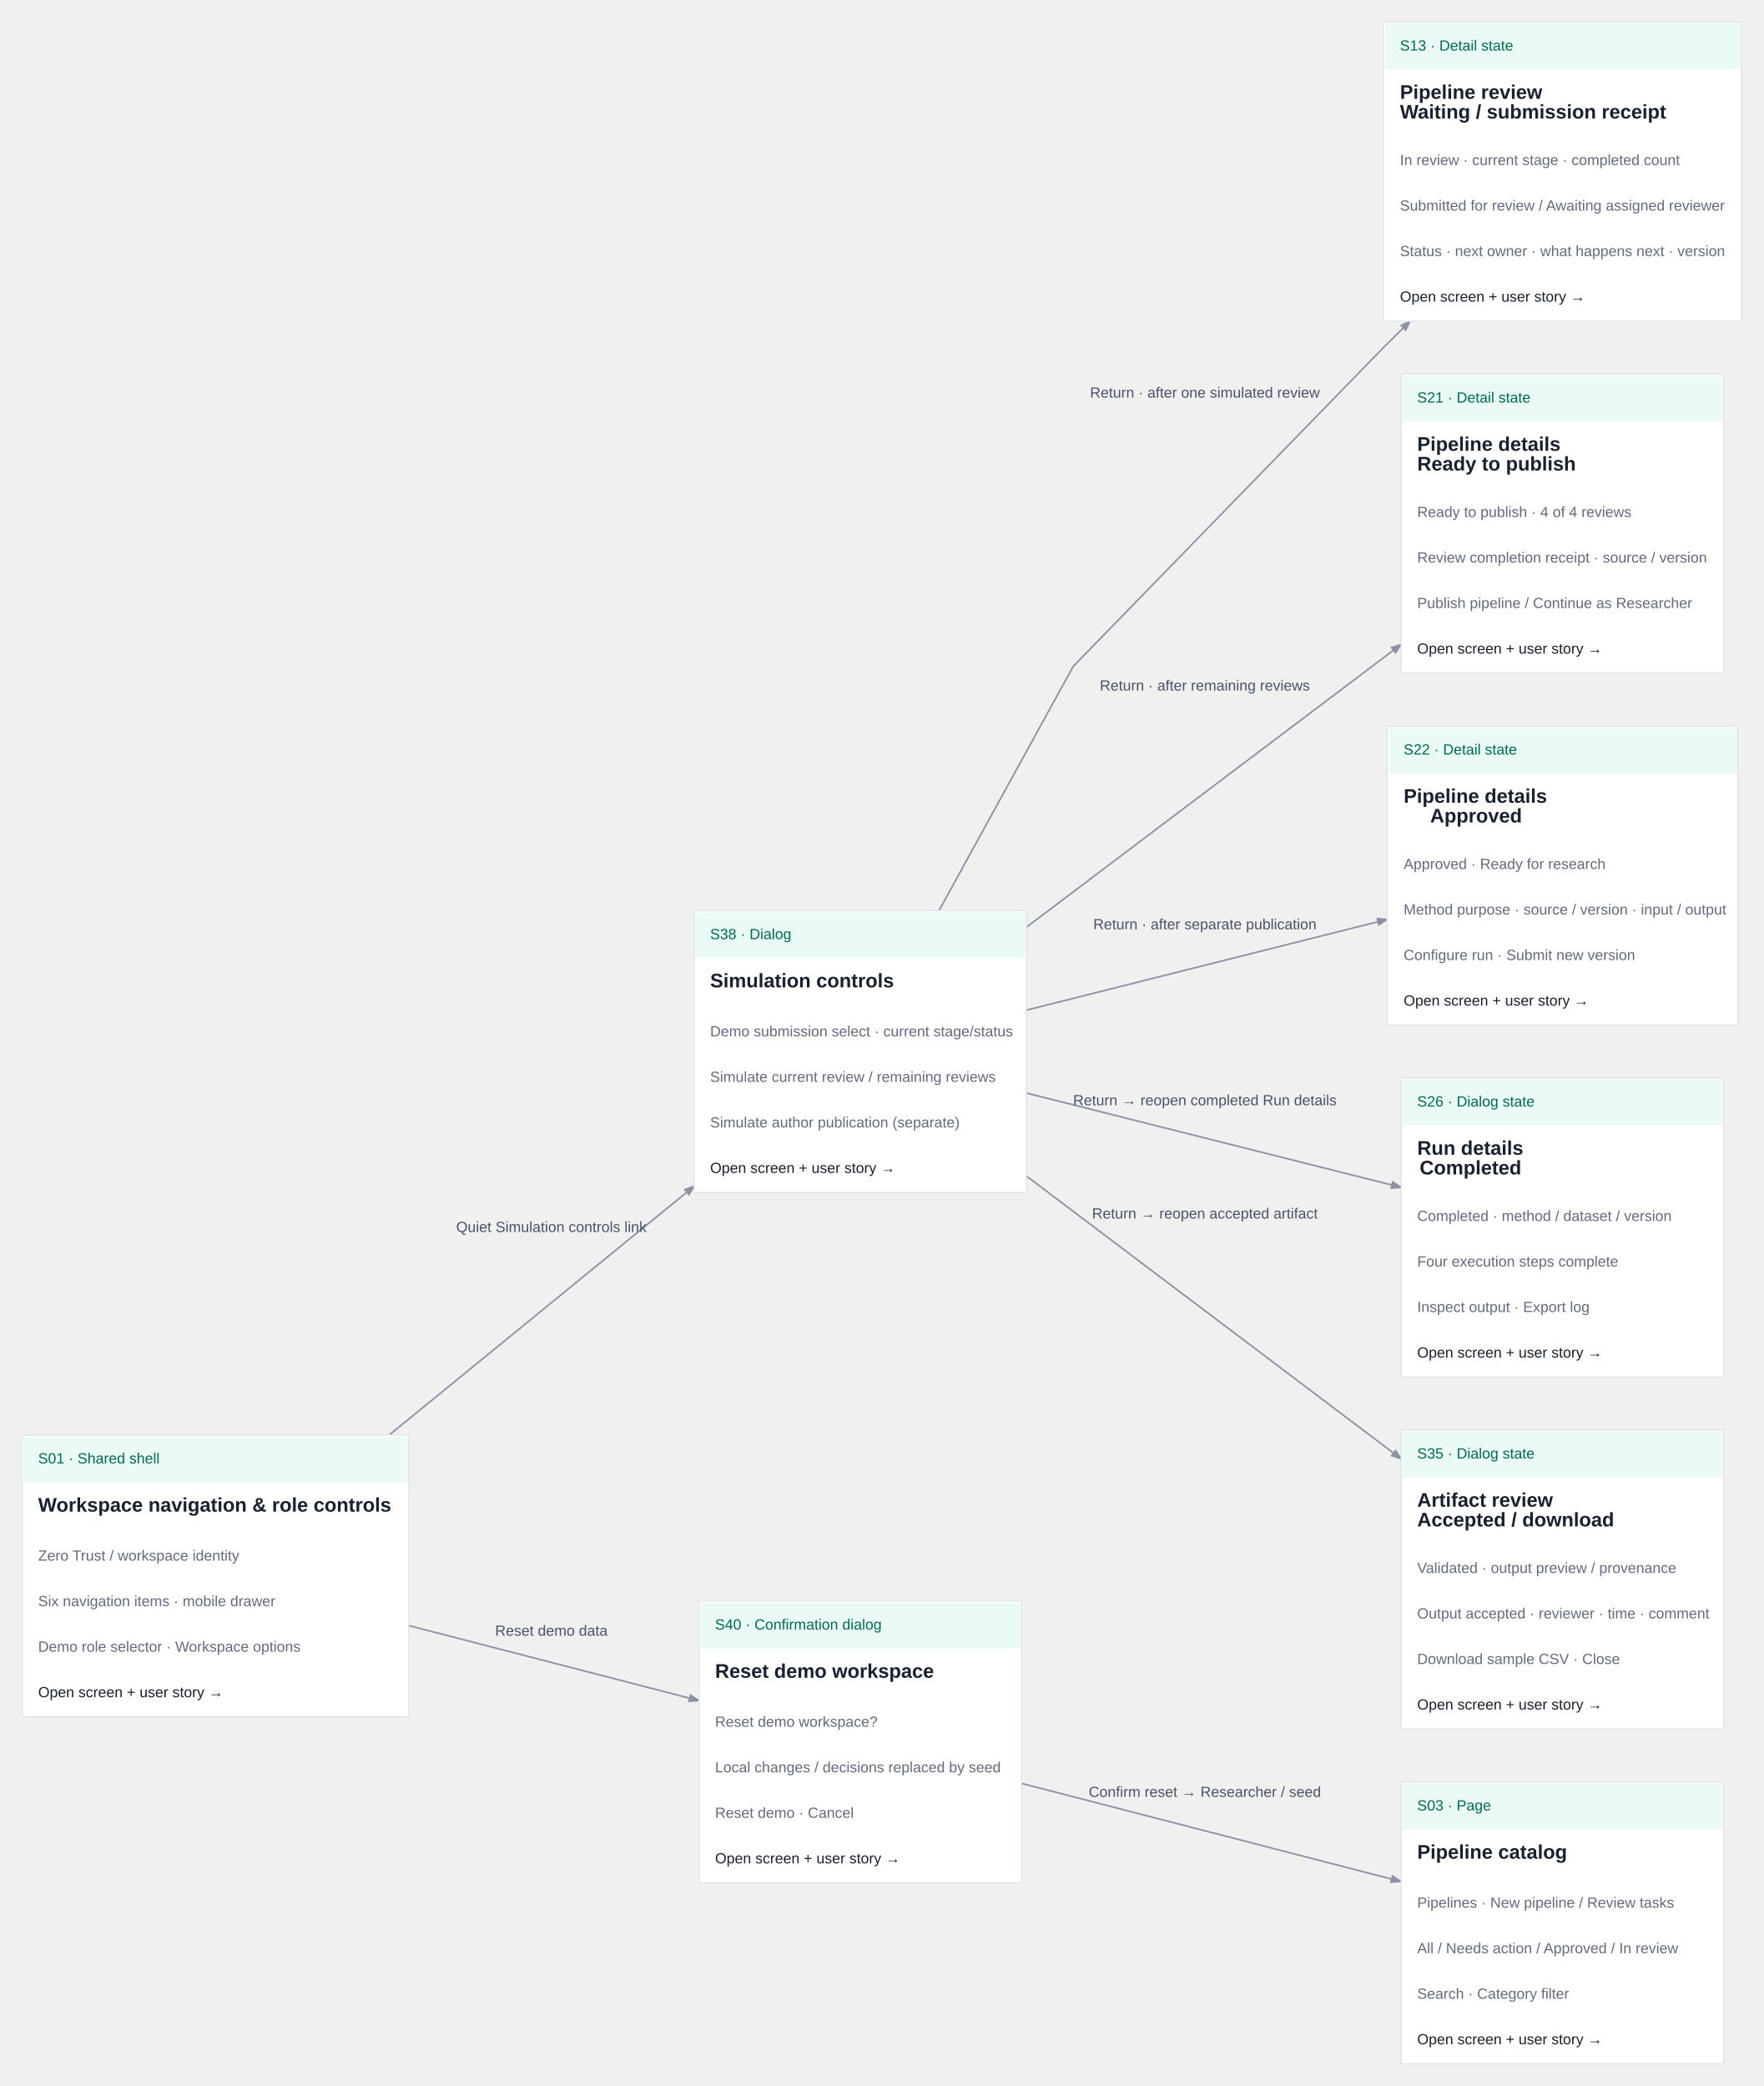
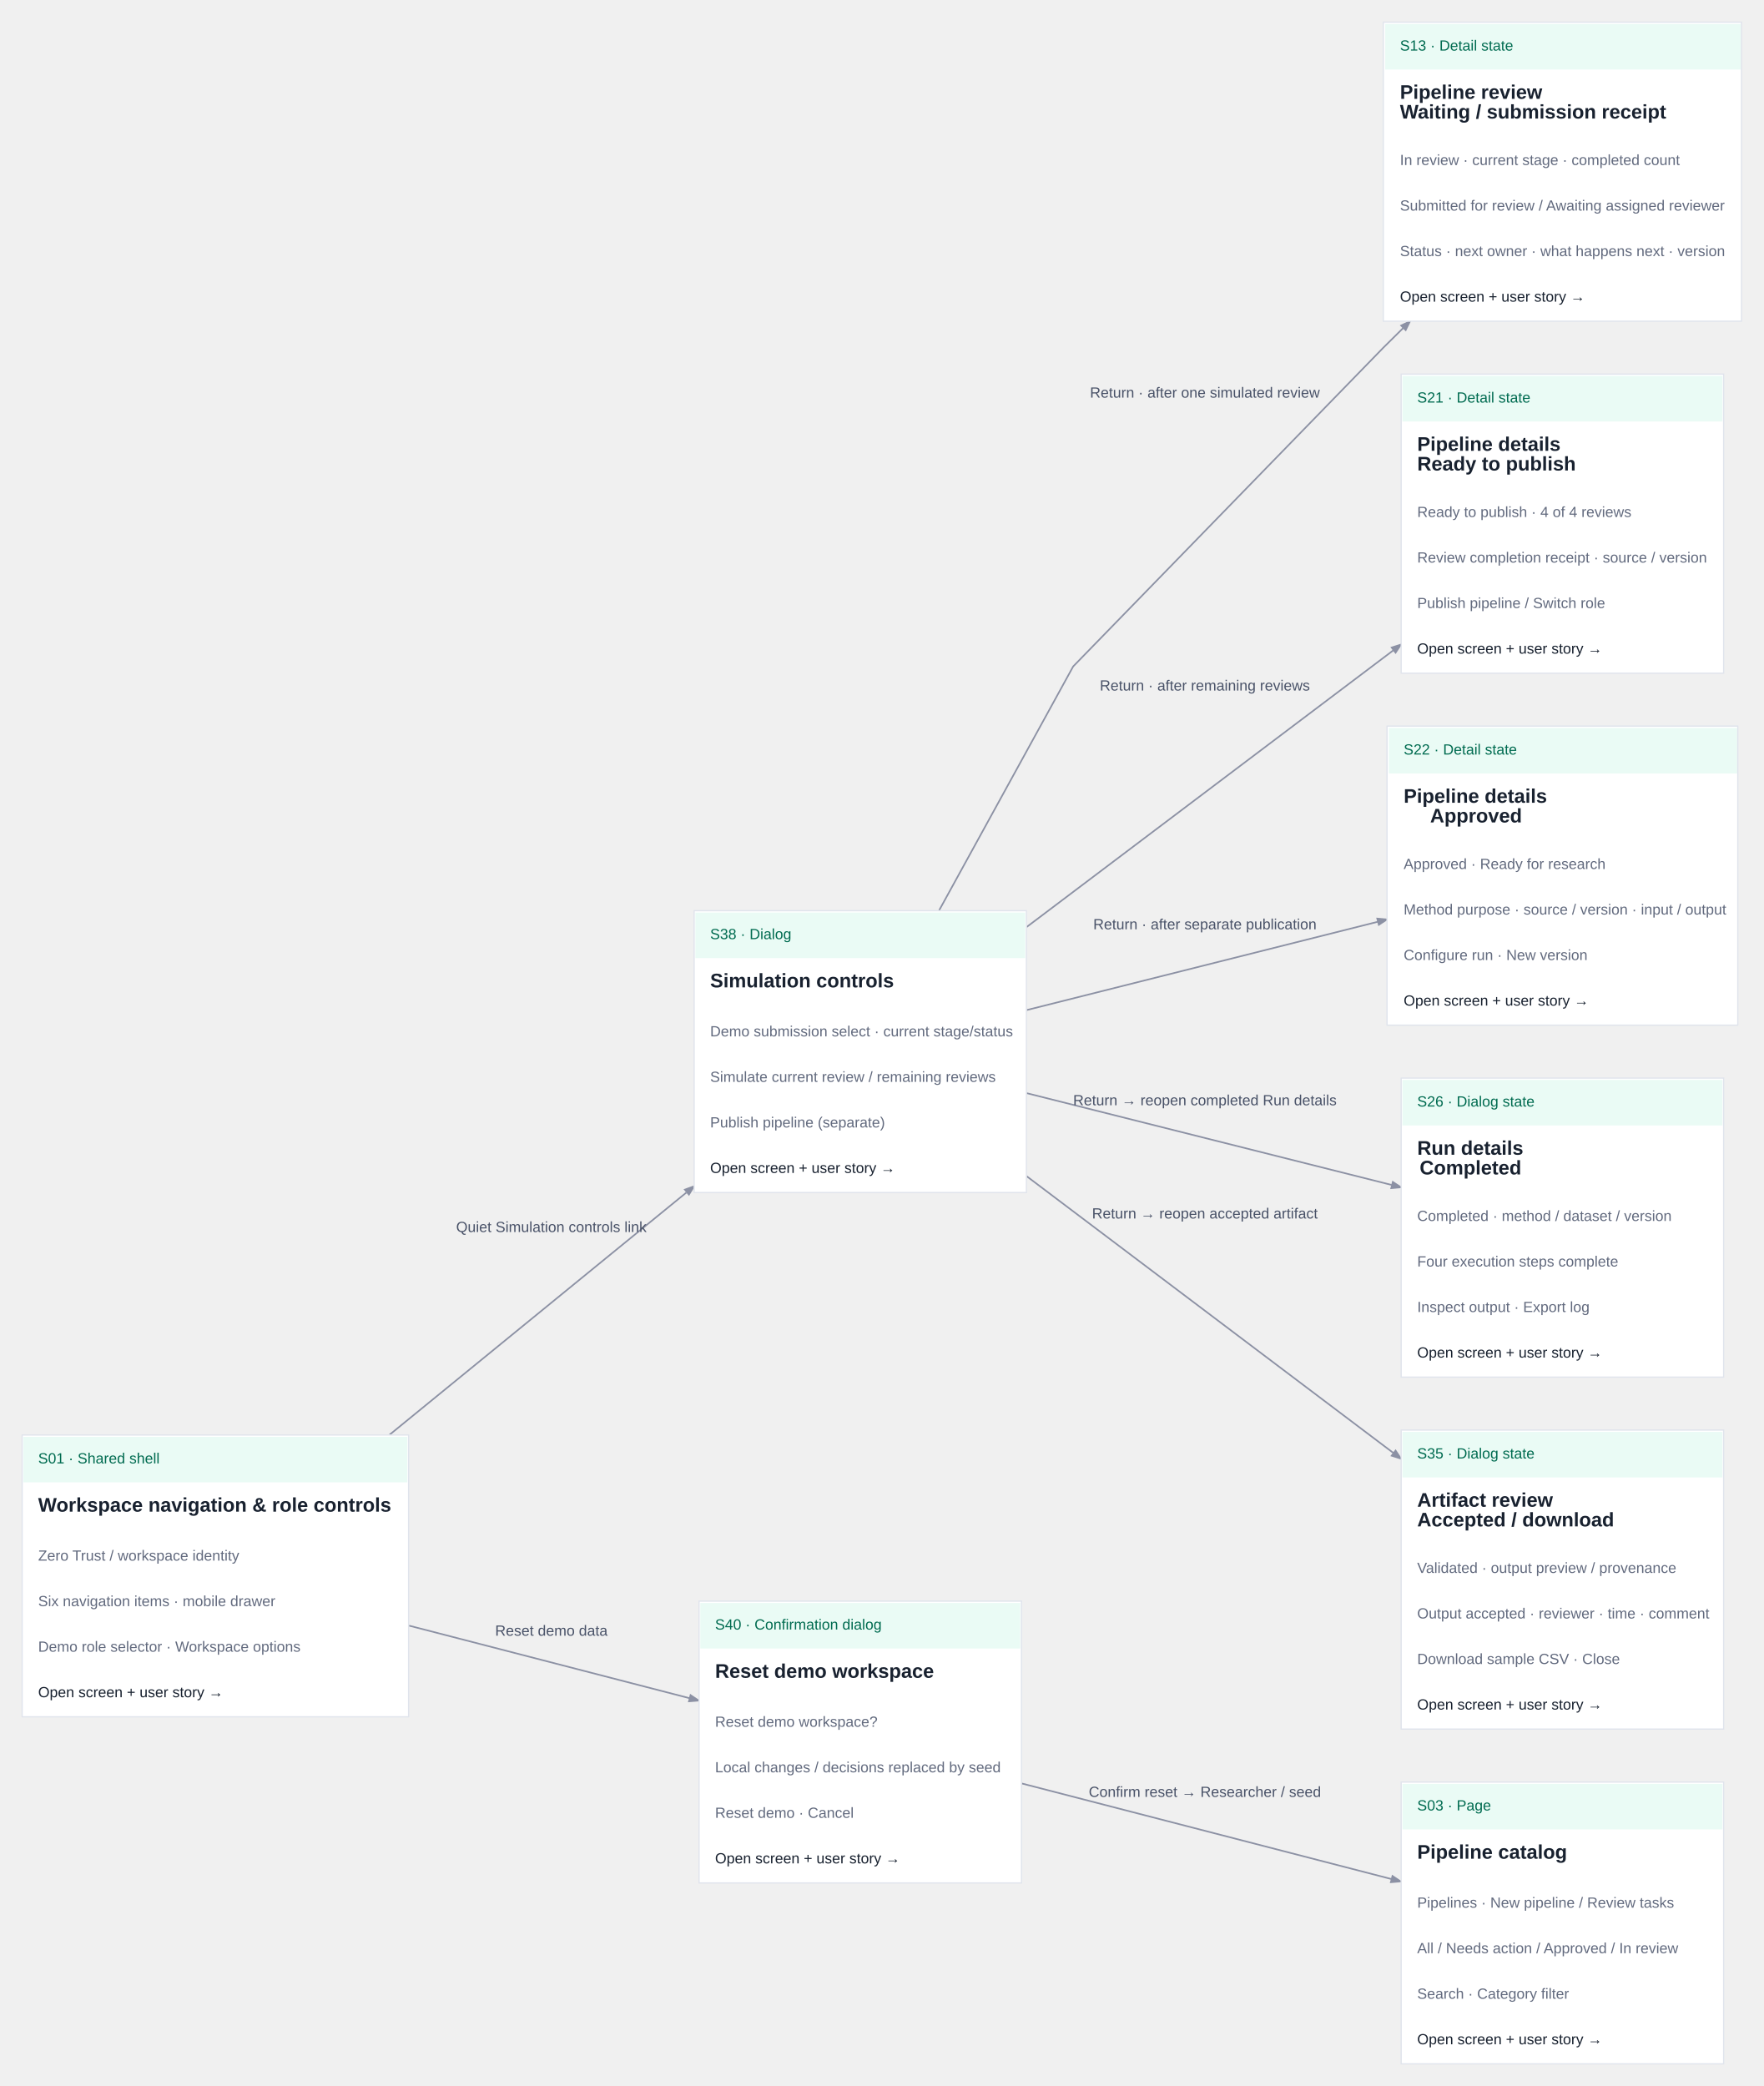
<svg xmlns="http://www.w3.org/2000/svg" xmlns:xlink="http://www.w3.org/1999/xlink" width="1433pt" height="1695pt" viewBox="0.00 0.00 1433.00 1695.00">
  <g id="graph0" class="graph" transform="scale(1 1) rotate(0) translate(18 1677)">
    <g id="edge1" class="edge">
      <g id="a_edge1">
        <a xlink:title="Quiet Simulation controls link">
          <path fill="none" stroke="#8c91a4" stroke-width="1.3" d="M298.57,-511.22C373.32,-572.22 464.95,-647 539.67,-707.97" />
          <polygon fill="#8c91a4" stroke="#8c91a4" stroke-width="1.3" points="538.46,-710.38 545.93,-713.08 541.78,-706.31 538.46,-710.38" />
        </a>
      </g>
      <text text-anchor="middle" x="430" y="-675.9" font-family="Arial" font-size="12.00" fill="#495268">Quiet Simulation controls link</text>
    </g>
    <g id="edge7" class="edge">
      <g id="a_edge7">
        <a xlink:title="Reset demo data">
          <path fill="none" stroke="#8c91a4" stroke-width="1.3" d="M314.26,-356.09C386.72,-337.35 472.08,-315.27 542.1,-297.16" />
          <polygon fill="#8c91a4" stroke="#8c91a4" stroke-width="1.3" points="543.09,-299.62 549.69,-295.2 541.78,-294.54 543.09,-299.62" />
        </a>
      </g>
      <text text-anchor="middle" x="430" y="-347.9" font-family="Arial" font-size="12.00" fill="#495268">Reset demo data</text>
    </g>
    <g id="edge2" class="edge">
      <g id="a_edge2">
        <a xlink:title="Return · after one simulated review">
          <path fill="none" stroke="#8c91a4" stroke-width="1.3" d="M745.07,-937.27C794.16,-1026.6 854,-1135.5 854,-1135.5 854,-1135.5 1106,-1394.5 1106,-1394.5 1106,-1394.5 1112.25,-1400.68 1122.14,-1410.47" />
          <polygon fill="#8c91a4" stroke="#8c91a4" stroke-width="1.3" points="1120.46,-1412.5 1127.63,-1415.91 1124.15,-1408.77 1120.46,-1412.5" />
        </a>
      </g>
      <text text-anchor="middle" x="961" y="-1353.9" font-family="Arial" font-size="12.00" fill="#495268">Return · after one simulated review</text>
    </g>
    <g id="edge3" class="edge">
      <g id="a_edge3">
        <a xlink:title="Return · after remaining reviews">
          <path fill="none" stroke="#8c91a4" stroke-width="1.3" d="M816.01,-923.62C905.86,-991.43 1023.81,-1080.44 1114.15,-1148.61" />
          <polygon fill="#8c91a4" stroke="#8c91a4" stroke-width="1.3" points="1112.76,-1150.85 1120.33,-1153.27 1115.93,-1146.66 1112.76,-1150.85" />
        </a>
      </g>
      <text text-anchor="middle" x="961" y="-1115.9" font-family="Arial" font-size="12.00" fill="#495268">Return · after remaining reviews</text>
    </g>
    <g id="edge4" class="edge">
      <g id="a_edge4">
        <a xlink:title="Return · after separate publication">
          <path fill="none" stroke="#8c91a4" stroke-width="1.3" d="M816.01,-856.21C901.74,-877.77 1013.05,-905.77 1101.55,-928.03" />
          <polygon fill="#8c91a4" stroke="#8c91a4" stroke-width="1.3" points="1101.05,-930.61 1108.96,-929.9 1102.33,-925.52 1101.05,-930.61" />
        </a>
      </g>
      <text text-anchor="middle" x="961" y="-921.9" font-family="Arial" font-size="12.00" fill="#495268">Return · after separate publication</text>
    </g>
    <g id="edge5" class="edge">
      <g id="a_edge5">
        <a xlink:title="Return → reopen completed Run details">
          <path fill="none" stroke="#8c91a4" stroke-width="1.3" d="M816.01,-788.79C905.41,-766.3 1022.64,-736.82 1112.79,-714.14" />
          <polygon fill="#8c91a4" stroke="#8c91a4" stroke-width="1.3" points="1113.7,-716.62 1120.33,-712.24 1112.42,-711.53 1113.7,-716.62" />
        </a>
      </g>
      <text text-anchor="middle" x="961" y="-778.9" font-family="Arial" font-size="12.00" fill="#495268">Return → reopen completed Run details</text>
    </g>
    <g id="edge6" class="edge">
      <g id="a_edge6">
        <a xlink:title="Return → reopen accepted artifact">
          <path fill="none" stroke="#8c91a4" stroke-width="1.3" d="M816.01,-721.38C905.86,-653.57 1023.81,-564.56 1114.15,-496.39" />
          <polygon fill="#8c91a4" stroke="#8c91a4" stroke-width="1.3" points="1115.93,-498.34 1120.33,-491.73 1112.76,-494.15 1115.93,-498.34" />
        </a>
      </g>
      <text text-anchor="middle" x="961" y="-686.9" font-family="Arial" font-size="12.00" fill="#495268">Return → reopen accepted artifact</text>
    </g>
    <g id="edge8" class="edge">
      <g id="a_edge8">
        <a xlink:title="Confirm reset → Researcher / seed">
          <path fill="none" stroke="#8c91a4" stroke-width="1.3" d="M812.07,-227.87C901.9,-204.64 1021.19,-173.79 1112.66,-150.14" />
          <polygon fill="#8c91a4" stroke="#8c91a4" stroke-width="1.3" points="1113.43,-152.66 1120.03,-148.24 1112.11,-147.57 1113.43,-152.66" />
        </a>
      </g>
      <text text-anchor="middle" x="961" y="-216.9" font-family="Arial" font-size="12.00" fill="#495268">Confirm reset → Researcher / seed</text>
    </g>
    <g id="node-S01" class="node">
      <g id="a_node-S01">
        <a xlink:href="#screen=S01&amp;journey=F11" xlink:title="Workspace navigation &amp; role controls">
          <polygon fill="white" stroke="transparent" points="0,-282 0,-511 314,-511 314,-282 0,-282" />
          <polygon fill="#eafbf5" stroke="transparent" points="1,-472.5 1,-509.5 313,-509.5 313,-472.5 1,-472.5" />
          <text text-anchor="start" x="13" y="-487.9" font-family="Arial" font-size="12.00" fill="#006b50">S01 · Shared shell</text>
          <text text-anchor="start" x="13" y="-448.7" font-family="Arial" font-weight="bold" font-size="16.00" fill="#18212f">Workspace navigation &amp; role controls</text>
          <text text-anchor="start" x="13" y="-408.9" font-family="Arial" font-size="12.00" fill="#626a7e">Zero Trust / workspace identity</text>
          <text text-anchor="start" x="13" y="-371.9" font-family="Arial" font-size="12.00" fill="#626a7e">Six navigation items · mobile drawer</text>
          <text text-anchor="start" x="13" y="-334.9" font-family="Arial" font-size="12.00" fill="#626a7e">Demo role selector · Workspace options</text>
          <text text-anchor="start" x="13" y="-297.9" font-family="Arial" font-size="12.00" fill="#18212f">Open screen + user story →</text>
          <polygon fill="none" stroke="#e0e4ec" points="0,-282 0,-511 314,-511 314,-282 0,-282" />
        </a>
      </g>
    </g>
    <g id="node-S38" class="node">
      <g id="a_node-S38">
        <a xlink:href="#screen=S38&amp;journey=F11" xlink:title="Simulation controls">
          <polygon fill="white" stroke="transparent" points="546,-708 546,-937 816,-937 816,-708 546,-708" />
          <polygon fill="#eafbf5" stroke="transparent" points="547,-898.5 547,-935.5 815,-935.5 815,-898.5 547,-898.5" />
          <text text-anchor="start" x="559" y="-913.9" font-family="Arial" font-size="12.00" fill="#006b50">S38 · Dialog</text>
          <text text-anchor="start" x="559" y="-874.7" font-family="Arial" font-weight="bold" font-size="16.00" fill="#18212f">Simulation controls</text>
          <text text-anchor="start" x="559" y="-834.9" font-family="Arial" font-size="12.00" fill="#626a7e">Demo submission select · current stage/status</text>
          <text text-anchor="start" x="559" y="-797.9" font-family="Arial" font-size="12.00" fill="#626a7e">Simulate current review / remaining reviews</text>
-           <text text-anchor="start" x="559" y="-760.9" font-family="Arial" font-size="12.00" fill="#626a7e">Simulate author publication (separate)</text>
+           <text text-anchor="start" x="559" y="-760.9" font-family="Arial" font-size="12.00" fill="#626a7e">Publish pipeline (separate)</text>
          <text text-anchor="start" x="559" y="-723.9" font-family="Arial" font-size="12.00" fill="#18212f">Open screen + user story →</text>
          <polygon fill="none" stroke="#e0e4ec" points="546,-708 546,-937 816,-937 816,-708 546,-708" />
        </a>
      </g>
    </g>
    <g id="node-S13" class="node">
      <g id="a_node-S13">
        <a xlink:href="#screen=S13&amp;journey=F11" xlink:title="Pipeline review · Waiting / submission receipt">
          <polygon fill="white" stroke="transparent" points="1106,-1416 1106,-1659 1397,-1659 1397,-1416 1106,-1416" />
          <polygon fill="#eafbf5" stroke="transparent" points="1107.5,-1620.5 1107.5,-1657.5 1396.5,-1657.5 1396.5,-1620.5 1107.5,-1620.5" />
          <text text-anchor="start" x="1119.5" y="-1635.9" font-family="Arial" font-size="12.00" fill="#006b50">S13 · Detail state</text>
          <text text-anchor="start" x="1119.5" y="-1596.7" font-family="Arial" font-weight="bold" font-size="16.00" fill="#18212f">Pipeline review</text>
          <text text-anchor="start" x="1119.5" y="-1580.7" font-family="Arial" font-weight="bold" font-size="16.00" fill="#18212f">Waiting / submission receipt</text>
          <text text-anchor="start" x="1119.5" y="-1542.9" font-family="Arial" font-size="12.00" fill="#626a7e">In review · current stage · completed count</text>
          <text text-anchor="start" x="1119.5" y="-1505.9" font-family="Arial" font-size="12.00" fill="#626a7e">Submitted for review / Awaiting assigned reviewer</text>
          <text text-anchor="start" x="1119.5" y="-1468.9" font-family="Arial" font-size="12.00" fill="#626a7e">Status · next owner · what happens next · version</text>
          <text text-anchor="start" x="1119.5" y="-1431.9" font-family="Arial" font-size="12.00" fill="#18212f">Open screen + user story →</text>
          <polygon fill="none" stroke="#e0e4ec" points="1106,-1416 1106,-1659 1397,-1659 1397,-1416 1106,-1416" />
        </a>
      </g>
    </g>
    <g id="node-S21" class="node">
      <g id="a_node-S21">
        <a xlink:href="#screen=S21&amp;journey=F11" xlink:title="Pipeline details · Ready to publish">
          <polygon fill="white" stroke="transparent" points="1120.5,-1130 1120.5,-1373 1382.5,-1373 1382.5,-1130 1120.5,-1130" />
          <polygon fill="#eafbf5" stroke="transparent" points="1121.5,-1334.5 1121.5,-1371.5 1381.5,-1371.5 1381.5,-1334.5 1121.5,-1334.5" />
          <text text-anchor="start" x="1133.5" y="-1349.9" font-family="Arial" font-size="12.00" fill="#006b50">S21 · Detail state</text>
          <text text-anchor="start" x="1133.5" y="-1310.7" font-family="Arial" font-weight="bold" font-size="16.00" fill="#18212f">Pipeline details</text>
          <text text-anchor="start" x="1133.5" y="-1294.7" font-family="Arial" font-weight="bold" font-size="16.00" fill="#18212f">Ready to publish</text>
          <text text-anchor="start" x="1133.5" y="-1256.9" font-family="Arial" font-size="12.00" fill="#626a7e">Ready to publish · 4 of 4 reviews</text>
          <text text-anchor="start" x="1133.5" y="-1219.9" font-family="Arial" font-size="12.00" fill="#626a7e">Review completion receipt · source / version</text>
-           <text text-anchor="start" x="1133.5" y="-1182.9" font-family="Arial" font-size="12.00" fill="#626a7e">Publish pipeline / Continue as Researcher</text>
+           <text text-anchor="start" x="1133.5" y="-1182.9" font-family="Arial" font-size="12.00" fill="#626a7e">Publish pipeline / Switch role</text>
          <text text-anchor="start" x="1133.5" y="-1145.9" font-family="Arial" font-size="12.00" fill="#18212f">Open screen + user story →</text>
          <polygon fill="none" stroke="#e0e4ec" points="1120.5,-1130 1120.5,-1373 1382.5,-1373 1382.5,-1130 1120.5,-1130" />
        </a>
      </g>
    </g>
    <g id="node-S22" class="node">
      <g id="a_node-S22">
        <a xlink:href="#screen=S22&amp;journey=F11" xlink:title="Pipeline details · Approved">
          <polygon fill="white" stroke="transparent" points="1109,-844 1109,-1087 1394,-1087 1394,-844 1109,-844" />
          <polygon fill="#eafbf5" stroke="transparent" points="1110.5,-1048.5 1110.5,-1085.5 1393.5,-1085.5 1393.5,-1048.5 1110.5,-1048.5" />
          <text text-anchor="start" x="1122.5" y="-1063.9" font-family="Arial" font-size="12.00" fill="#006b50">S22 · Detail state</text>
          <text text-anchor="start" x="1122.5" y="-1024.7" font-family="Arial" font-weight="bold" font-size="16.00" fill="#18212f">Pipeline details</text>
          <text text-anchor="start" x="1144" y="-1008.7" font-family="Arial" font-weight="bold" font-size="16.00" fill="#18212f">Approved</text>
          <text text-anchor="start" x="1122.5" y="-970.9" font-family="Arial" font-size="12.00" fill="#626a7e">Approved · Ready for research</text>
          <text text-anchor="start" x="1122.5" y="-933.9" font-family="Arial" font-size="12.00" fill="#626a7e">Method purpose · source / version · input / output</text>
-           <text text-anchor="start" x="1122.5" y="-896.9" font-family="Arial" font-size="12.00" fill="#626a7e">Configure run · Submit new version</text>
+           <text text-anchor="start" x="1122.5" y="-896.9" font-family="Arial" font-size="12.00" fill="#626a7e">Configure run · New version</text>
          <text text-anchor="start" x="1122.5" y="-859.9" font-family="Arial" font-size="12.00" fill="#18212f">Open screen + user story →</text>
          <polygon fill="none" stroke="#e0e4ec" points="1109,-844 1109,-1087 1394,-1087 1394,-844 1109,-844" />
        </a>
      </g>
    </g>
    <g id="node-S26" class="node">
      <g id="a_node-S26">
        <a xlink:href="#screen=S26&amp;journey=F11" xlink:title="Run details · Completed">
          <polygon fill="white" stroke="transparent" points="1120.5,-558 1120.5,-801 1382.5,-801 1382.5,-558 1120.5,-558" />
          <polygon fill="#eafbf5" stroke="transparent" points="1121.5,-762.5 1121.5,-799.5 1381.5,-799.5 1381.5,-762.5 1121.5,-762.5" />
          <text text-anchor="start" x="1133.5" y="-777.9" font-family="Arial" font-size="12.00" fill="#006b50">S26 · Dialog state</text>
          <text text-anchor="start" x="1133.5" y="-738.7" font-family="Arial" font-weight="bold" font-size="16.00" fill="#18212f">Run details</text>
          <text text-anchor="start" x="1135.5" y="-722.7" font-family="Arial" font-weight="bold" font-size="16.00" fill="#18212f">Completed</text>
          <text text-anchor="start" x="1133.5" y="-684.9" font-family="Arial" font-size="12.00" fill="#626a7e">Completed · method / dataset / version</text>
          <text text-anchor="start" x="1133.5" y="-647.9" font-family="Arial" font-size="12.00" fill="#626a7e">Four execution steps complete</text>
          <text text-anchor="start" x="1133.5" y="-610.9" font-family="Arial" font-size="12.00" fill="#626a7e">Inspect output · Export log</text>
          <text text-anchor="start" x="1133.5" y="-573.9" font-family="Arial" font-size="12.00" fill="#18212f">Open screen + user story →</text>
          <polygon fill="none" stroke="#e0e4ec" points="1120.5,-558 1120.5,-801 1382.5,-801 1382.5,-558 1120.5,-558" />
        </a>
      </g>
    </g>
    <g id="node-S35" class="node">
      <g id="a_node-S35">
        <a xlink:href="#screen=S35&amp;journey=F11" xlink:title="Artifact review · Accepted / download">
          <polygon fill="white" stroke="transparent" points="1120.5,-272 1120.5,-515 1382.5,-515 1382.5,-272 1120.5,-272" />
          <polygon fill="#eafbf5" stroke="transparent" points="1121.5,-476.5 1121.5,-513.5 1381.5,-513.5 1381.5,-476.5 1121.5,-476.5" />
          <text text-anchor="start" x="1133.5" y="-491.9" font-family="Arial" font-size="12.00" fill="#006b50">S35 · Dialog state</text>
          <text text-anchor="start" x="1133.5" y="-452.7" font-family="Arial" font-weight="bold" font-size="16.00" fill="#18212f">Artifact review</text>
          <text text-anchor="start" x="1133.5" y="-436.7" font-family="Arial" font-weight="bold" font-size="16.00" fill="#18212f">Accepted / download</text>
          <text text-anchor="start" x="1133.5" y="-398.9" font-family="Arial" font-size="12.00" fill="#626a7e">Validated · output preview / provenance</text>
          <text text-anchor="start" x="1133.5" y="-361.9" font-family="Arial" font-size="12.00" fill="#626a7e">Output accepted · reviewer · time · comment</text>
          <text text-anchor="start" x="1133.5" y="-324.9" font-family="Arial" font-size="12.00" fill="#626a7e">Download sample CSV · Close</text>
          <text text-anchor="start" x="1133.5" y="-287.9" font-family="Arial" font-size="12.00" fill="#18212f">Open screen + user story →</text>
          <polygon fill="none" stroke="#e0e4ec" points="1120.5,-272 1120.5,-515 1382.5,-515 1382.5,-272 1120.5,-272" />
        </a>
      </g>
    </g>
    <g id="node-S40" class="node">
      <g id="a_node-S40">
        <a xlink:href="#screen=S40&amp;journey=F11" xlink:title="Reset demo workspace">
          <polygon fill="white" stroke="transparent" points="550,-147 550,-376 812,-376 812,-147 550,-147" />
          <polygon fill="#eafbf5" stroke="transparent" points="551,-337.5 551,-374.5 811,-374.5 811,-337.5 551,-337.5" />
          <text text-anchor="start" x="563" y="-352.9" font-family="Arial" font-size="12.00" fill="#006b50">S40 · Confirmation dialog</text>
          <text text-anchor="start" x="563" y="-313.7" font-family="Arial" font-weight="bold" font-size="16.00" fill="#18212f">Reset demo workspace</text>
          <text text-anchor="start" x="563" y="-273.9" font-family="Arial" font-size="12.00" fill="#626a7e">Reset demo workspace?</text>
          <text text-anchor="start" x="563" y="-236.9" font-family="Arial" font-size="12.00" fill="#626a7e">Local changes / decisions replaced by seed</text>
          <text text-anchor="start" x="563" y="-199.9" font-family="Arial" font-size="12.00" fill="#626a7e">Reset demo · Cancel</text>
          <text text-anchor="start" x="563" y="-162.9" font-family="Arial" font-size="12.00" fill="#18212f">Open screen + user story →</text>
          <polygon fill="none" stroke="#e0e4ec" points="550,-147 550,-376 812,-376 812,-147 550,-147" />
        </a>
      </g>
    </g>
    <g id="node-S03" class="node">
      <g id="a_node-S03">
        <a xlink:href="#screen=S03&amp;journey=F11" xlink:title="Pipeline catalog">
          <polygon fill="white" stroke="transparent" points="1120.5,0 1120.5,-229 1382.5,-229 1382.5,0 1120.5,0" />
          <polygon fill="#eafbf5" stroke="transparent" points="1121.5,-190.5 1121.5,-227.5 1381.5,-227.5 1381.5,-190.5 1121.5,-190.5" />
          <text text-anchor="start" x="1133.5" y="-205.9" font-family="Arial" font-size="12.00" fill="#006b50">S03 · Page</text>
          <text text-anchor="start" x="1133.5" y="-166.7" font-family="Arial" font-weight="bold" font-size="16.00" fill="#18212f">Pipeline catalog</text>
          <text text-anchor="start" x="1133.5" y="-126.9" font-family="Arial" font-size="12.00" fill="#626a7e">Pipelines · New pipeline / Review tasks</text>
          <text text-anchor="start" x="1133.5" y="-89.9" font-family="Arial" font-size="12.00" fill="#626a7e">All / Needs action / Approved / In review</text>
          <text text-anchor="start" x="1133.5" y="-52.9" font-family="Arial" font-size="12.00" fill="#626a7e">Search · Category filter</text>
          <text text-anchor="start" x="1133.5" y="-15.9" font-family="Arial" font-size="12.00" fill="#18212f">Open screen + user story →</text>
          <polygon fill="none" stroke="#e0e4ec" points="1120.5,0 1120.5,-229 1382.5,-229 1382.5,0 1120.5,0" />
        </a>
      </g>
    </g>
  </g>
</svg>
